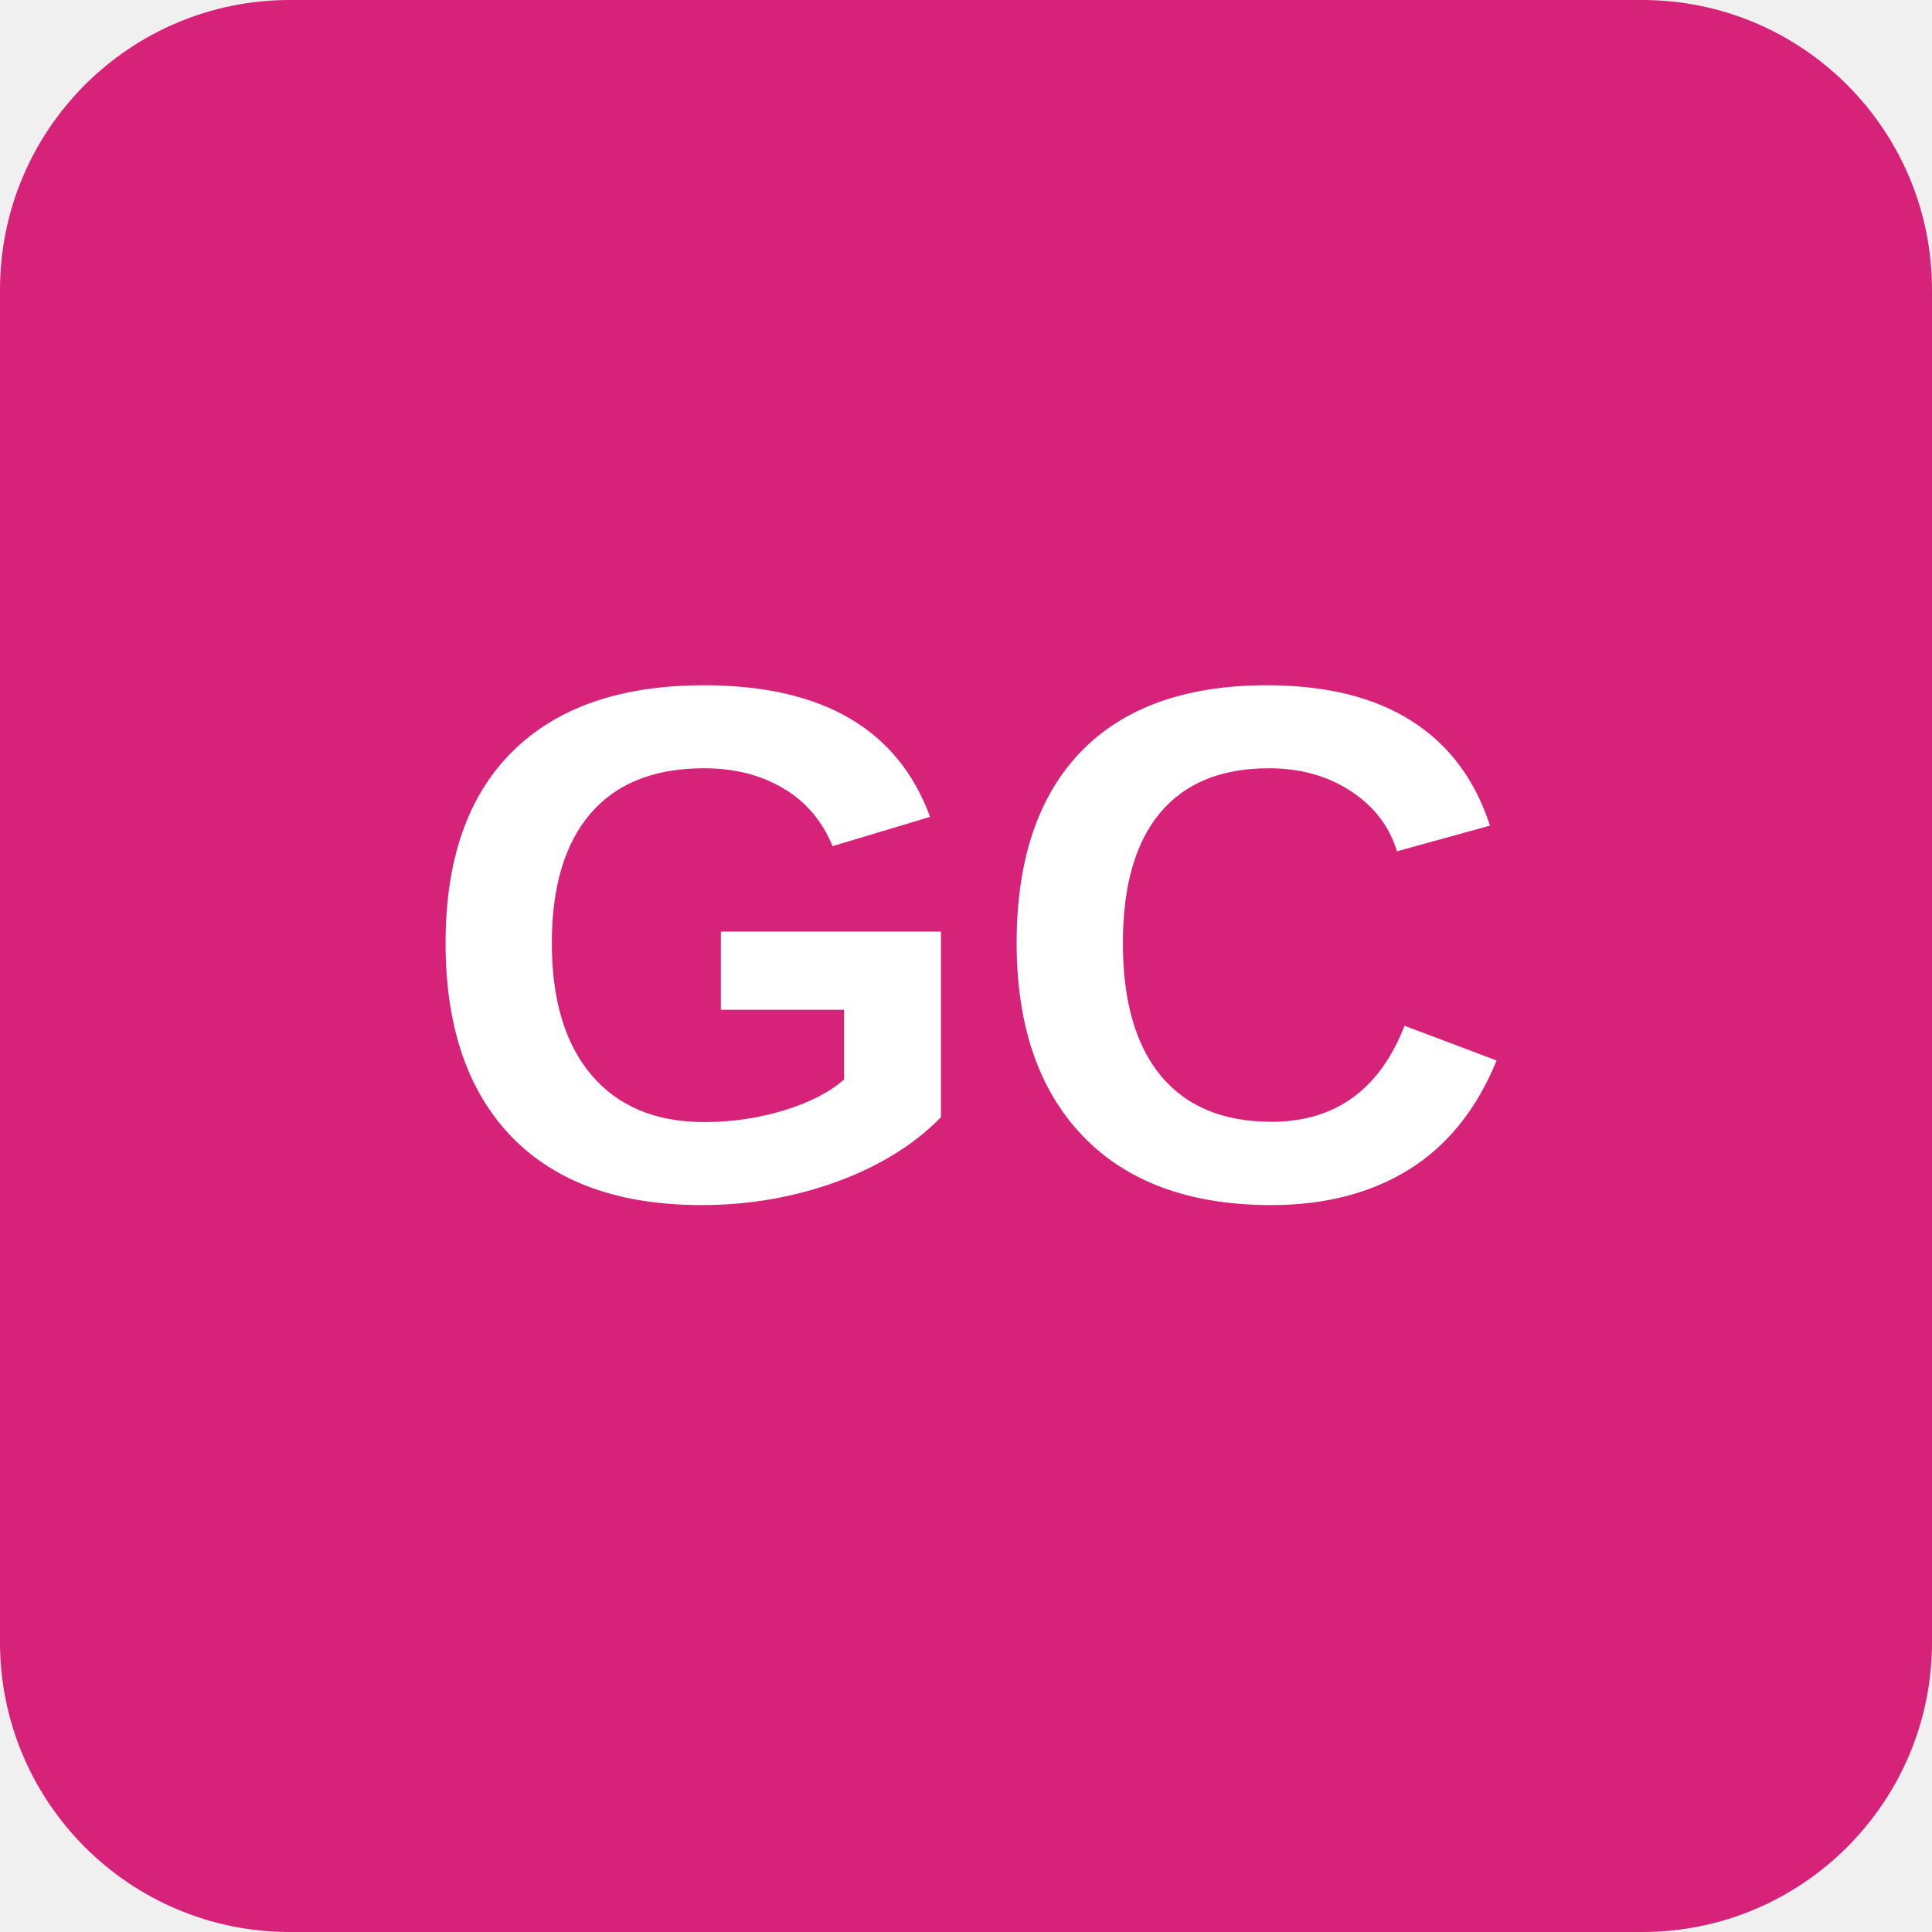
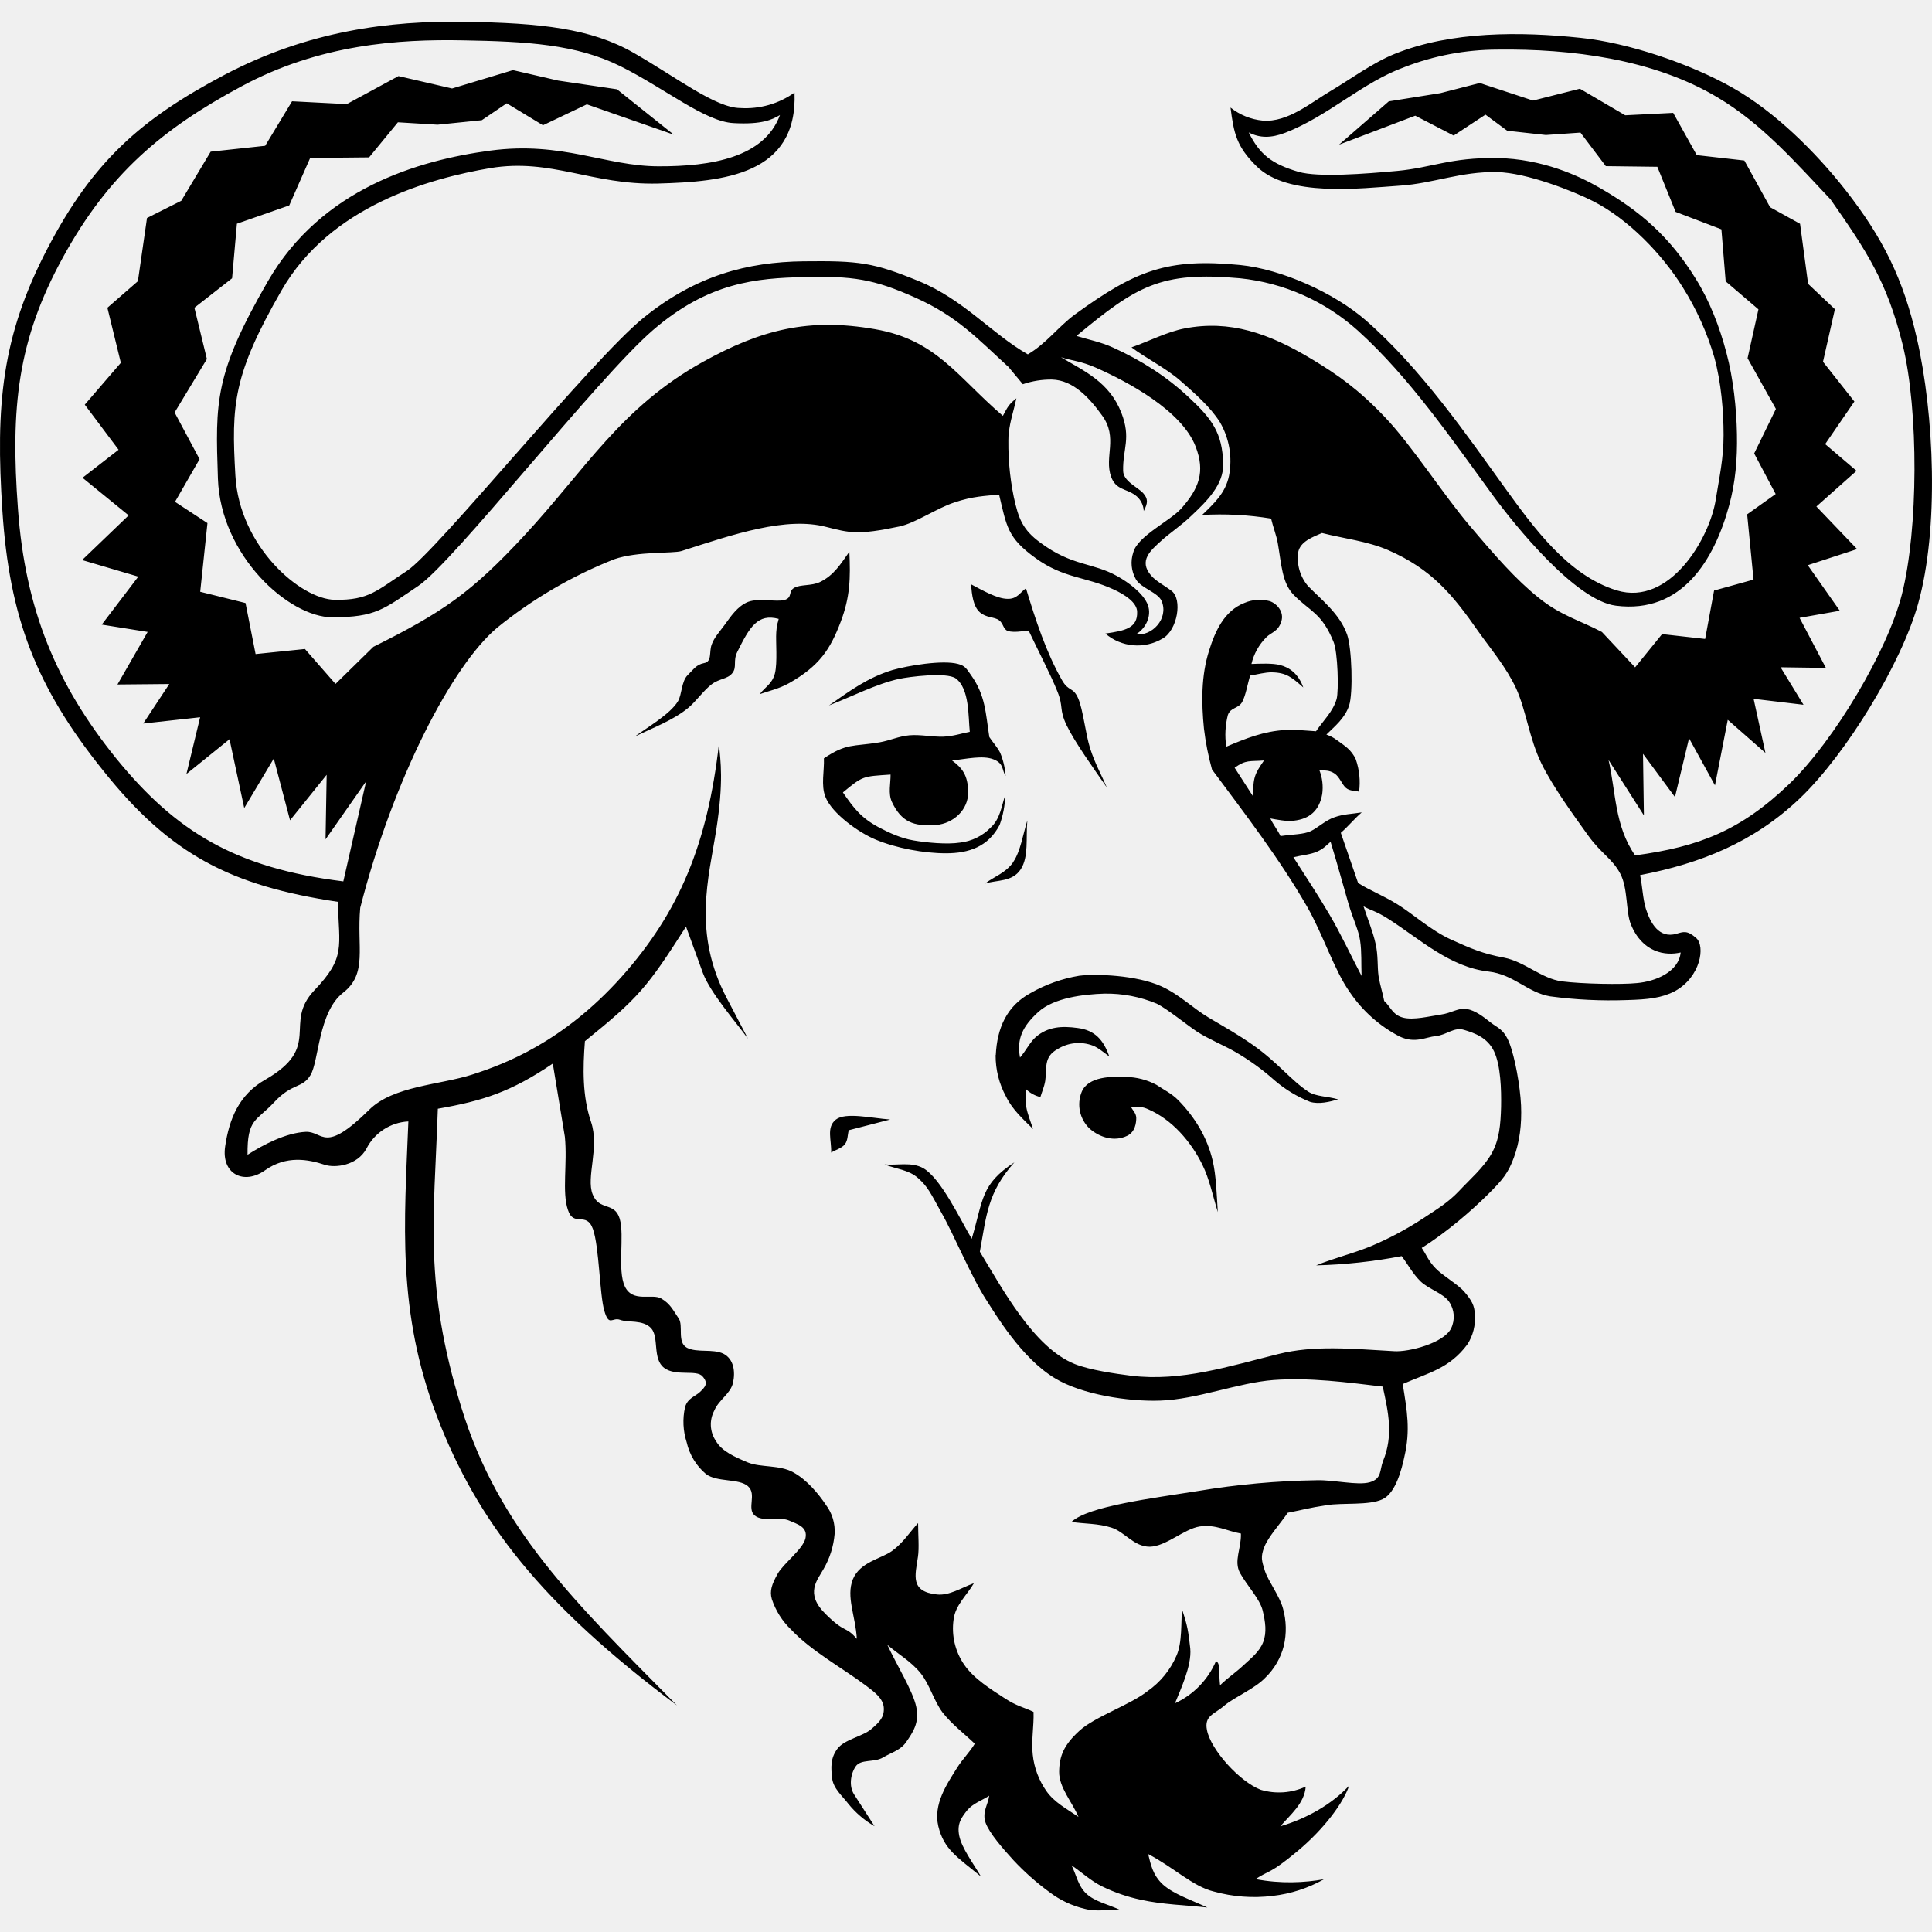
- <svg xmlns="http://www.w3.org/2000/svg" viewBox="0 0 100 100">
-   <rect width="100" height="100" rx="15" fill="#d62278" />
-   <text x="50" y="62" font-family="Arial,sans-serif" font-size="38" font-weight="bold" fill="white" text-anchor="middle">GC</text>
+ <svg xmlns="http://www.w3.org/2000/svg" role="img" viewBox="0 0 24 24">
+   <path d="M5.072 13.931a.62.62 0 00-.52.338c-.114.211-.388.242-.516.201-.21-.07-.48-.119-.744.068-.263.187-.546.045-.495-.297.05-.34.172-.645.5-.83.713-.41.216-.695.607-1.108.394-.412.307-.537.293-1.1-1.326-.2-2.077-.58-2.915-1.63C.442 8.528.117 7.664.03 6.35-.057 5.033.02 4.18.588 3.09 1.156 2 1.756 1.475 2.788.93 3.825.383 4.84.254 5.78.271c.938.014 1.563.082 2.093.386.53.303 1.016.684 1.324.685.24.015.477-.053.673-.192.04 1.02-.878 1.108-1.698 1.13-.82.02-1.324-.317-2.08-.192-.754.128-1.992.47-2.595 1.52-.603 1.05-.624 1.42-.573 2.3.05.879.806 1.535 1.234 1.543.428.007.523-.117.898-.36.374-.246 2.284-2.61 2.934-3.14.653-.53 1.296-.696 1.99-.705.695-.008.87.015 1.433.246.56.229.903.652 1.355.91.23-.135.375-.34.584-.495.76-.552 1.152-.702 2.053-.615.518.052 1.17.347 1.56.686.693.604 1.265 1.44 1.727 2.079.36.497.785 1.09 1.392 1.277.66.2 1.157-.652 1.23-1.13.043-.27.097-.505.097-.8 0-.297-.03-.655-.115-.965a3.453 3.453 0 00-.392-.87c-.258-.415-.68-.85-1.116-1.071-.246-.125-.826-.353-1.19-.36-.449-.01-.79.14-1.202.168-.5.034-1.396.146-1.786-.24-.25-.246-.283-.41-.324-.73a.76.76 0 00.4.162c.314.026.606-.23.86-.378.21-.123.504-.34.778-.45.704-.285 1.567-.278 2.31-.2.594.06 1.367.324 1.89.62.525.297 1.03.798 1.4 1.269.465.594.72 1.104.888 1.844.216.945.277 2.365.015 3.299-.205.734-.887 1.86-1.467 2.414-.573.547-1.235.81-1.986.955.03.149.033.29.071.416.056.178.163.375.38.313.086-.025.133-.047.246.053.115.1.056.484-.266.66-.164.085-.334.103-.595.11a5.61 5.61 0 01-.953-.046c-.283-.047-.45-.272-.765-.308-.484-.055-.854-.404-1.244-.653-.162-.104-.218-.104-.31-.158.05.154.117.314.15.465.034.145.02.284.037.403.02.12.052.21.07.308.077.068.103.173.233.207.13.035.334-.018.468-.037.135-.018.224-.09.327-.07.105.02.204.096.292.166s.164.08.234.254c.07.178.135.537.146.777.01.24-.018.455-.089.648-.07.19-.135.273-.327.463s-.505.465-.818.66c.058.084.083.162.173.254.09.094.277.197.36.295.083.098.126.168.126.277a.587.587 0 01-.092.373c-.223.3-.483.352-.803.492.054.334.098.572.02.906-.03.137-.102.445-.27.525-.17.08-.492.041-.698.074-.205.031-.32.063-.48.094-.097.141-.24.297-.29.422-.05.127-.034.172.006.3.042.128.185.315.225.468a.93.93 0 01.01.463.834.834 0 01-.23.396c-.128.135-.38.24-.508.346-.125.11-.252.123-.217.303.047.248.41.646.67.744a.793.793 0 00.557-.04c-.014.208-.195.353-.315.493.322-.094.636-.27.854-.504-.067.203-.3.529-.645.816-.345.287-.343.229-.517.344.314.06.606.045.85.002a1.69 1.69 0 01-.64.207 1.876 1.876 0 01-.73-.055c-.26-.063-.499-.301-.814-.465.03.119.053.26.185.38.136.12.335.183.55.284-.273-.03-.559-.037-.825-.096a2.083 2.083 0 01-.478-.164c-.144-.07-.255-.176-.384-.264.06.117.08.256.184.352.104.098.275.135.412.199-.143-.004-.28.029-.43-.01a1.166 1.166 0 01-.443-.21 3.165 3.165 0 01-.445-.395c-.132-.145-.296-.332-.345-.463-.048-.133.03-.225.044-.338-.09.06-.2.094-.272.18-.07.088-.131.166-.1.318.03.15.171.338.27.506-.295-.242-.46-.336-.53-.625-.064-.273.104-.52.233-.725.064-.104.161-.2.22-.3-.134-.128-.284-.24-.4-.388-.112-.15-.161-.352-.276-.492-.117-.143-.274-.232-.41-.348.119.256.317.572.359.77.044.2-.048.323-.12.43-.07.108-.183.134-.291.198-.11.068-.277.016-.342.113s-.083.246-.021.344l.256.398a1.173 1.173 0 01-.327-.28c-.074-.097-.186-.189-.2-.317-.015-.13-.022-.246.064-.363.084-.117.318-.156.422-.246.105-.09.162-.148.156-.264-.006-.117-.12-.2-.217-.273-.3-.225-.68-.43-.934-.699a.931.931 0 01-.24-.379c-.03-.105.002-.188.072-.314.072-.13.315-.305.346-.443.029-.14-.095-.172-.205-.22-.111-.05-.322.024-.425-.062-.103-.086.03-.266-.086-.365-.116-.099-.38-.045-.52-.15a.724.724 0 01-.24-.395.828.828 0 01-.02-.436c.032-.113.128-.133.187-.19.06-.058.108-.105.03-.192-.074-.088-.33.004-.476-.105-.15-.113-.06-.38-.163-.494-.104-.109-.287-.066-.386-.104-.097-.035-.135.09-.194-.109-.06-.199-.063-.797-.143-1.02-.08-.223-.238-.016-.31-.236-.076-.22-.005-.574-.038-.908l-.15-.91c-.52.352-.867.463-1.428.561-.047 1.373-.176 2.182.29 3.705.466 1.521 1.409 2.42 2.68 3.707-1.68-1.256-2.478-2.279-2.98-3.588-.501-1.31-.406-2.407-.356-3.666zm8.918-.553a.837.837 0 01.376.098c.09.061.188.107.27.19.206.21.36.462.428.751.044.186.05.422.064.64-.062-.2-.103-.409-.192-.589-.14-.285-.376-.56-.672-.688a.35.35 0 00-.214-.027c.023.041.063.076.065.133 0 .06-.012.174-.112.223-.16.078-.34.021-.464-.086a.414.414 0 01-.102-.459c.08-.194.375-.194.553-.186zm-1.62-.272c.016-.332.134-.609.432-.77.187-.107.392-.18.604-.215.207-.026.713-.008 1.018.13.232.105.39.271.597.394.205.121.35.201.546.338.3.211.475.44.682.576.1.066.24.057.374.098-.104.03-.24.064-.35.03a1.565 1.565 0 01-.438-.265 2.946 2.946 0 00-.497-.359c-.124-.072-.33-.158-.466-.246-.135-.09-.37-.283-.502-.349a1.618 1.618 0 00-.65-.125c-.256.008-.626.05-.822.228-.197.18-.27.336-.227.566.073-.084.123-.19.195-.254.154-.133.33-.139.52-.113.216.027.323.15.394.354-.047-.033-.135-.109-.204-.135a.495.495 0 00-.438.043c-.18.098-.13.24-.154.396-.013.076-.04.133-.06.2a.39.39 0 01-.18-.099c0 .076-.01.141.005.223.014.084.055.184.084.273-.126-.125-.256-.24-.335-.402a1.058 1.058 0 01-.13-.517zm.218-2.4c.09-.134.12-.343.174-.515-.02.217.02.453-.083.609-.105.158-.292.129-.443.176.118-.09.258-.131.352-.268zm-2.206 3.203c.119-.096.438-.02.676-.002l-.514.133c-.017.06-.01.123-.048.174-.04.051-.114.068-.171.104.006-.155-.062-.313.057-.409zm1.682-6.65c.143.075.32.178.45.18.123.004.157-.08.231-.131.115.38.25.797.448 1.142.083.146.136.079.2.224.063.145.09.439.15.626s.137.32.207.483c-.174-.25-.4-.566-.5-.773-.098-.207-.035-.225-.115-.421-.078-.198-.238-.504-.357-.756-.086.01-.19.026-.255.006-.065-.021-.054-.091-.112-.134-.06-.045-.158-.027-.24-.1-.08-.07-.1-.217-.107-.346zm-.766 1.875c.135-.012.299.023.425.017.126-.006.216-.04.324-.06-.02-.19-.002-.537-.175-.664-.115-.08-.578-.02-.701.006-.28.06-.604.227-.873.33.258-.18.48-.346.79-.44.189-.054.622-.128.814-.075.089.023.104.06.158.135.183.255.183.475.23.773.046.07.095.119.134.194a.91.91 0 01.068.289c-.048-.07-.018-.155-.15-.206-.134-.053-.335-.005-.515.014.13.096.195.186.2.384.007.233-.19.4-.397.417-.285.022-.434-.041-.55-.285-.05-.107-.015-.236-.017-.341-.346.024-.34.013-.592.222.139.2.224.315.45.436.126.066.27.133.426.16.157.027.415.053.58.027a.629.629 0 00.38-.187c.122-.112.134-.274.181-.403a1.2 1.2 0 01-.07.37c-.14.27-.38.353-.667.353-.275 0-.616-.063-.873-.17-.205-.084-.545-.324-.625-.533-.056-.143-.012-.318-.018-.477.285-.19.354-.143.689-.198.14-.025.239-.076.374-.088zm-1.655-1.28c.007-.113.02-.11.03-.166-.26-.07-.36.099-.514.41-.057.116 0 .187-.062.264-.06.076-.16.065-.257.139-.098.074-.196.215-.29.292-.188.156-.446.25-.666.358.15-.111.443-.28.538-.44.05-.085.042-.246.12-.324.078-.075.105-.13.205-.15.1-.018.06-.135.093-.228.032-.091.097-.158.165-.251s.156-.23.29-.282c.136-.05.348.005.45-.023.103-.03.044-.105.119-.15s.219-.023.32-.072c.176-.084.26-.227.367-.377.015.326.01.56-.107.869-.131.346-.266.55-.641.763-.128.072-.257.098-.365.137.062-.086.152-.123.188-.256.034-.136.009-.4.017-.512zM15.7 9.447c-.177.014-.22-.012-.363.09l.232.36c-.006-.236.018-.284.133-.45zm-.465-.172c.246-.104.46-.19.73-.207.107-.008.274.009.383.016.094-.137.21-.244.256-.4.028-.104.015-.584-.038-.71-.146-.36-.29-.376-.495-.584-.146-.15-.152-.38-.197-.638-.015-.094-.062-.213-.084-.31a3.9 3.9 0 00-.857-.045c.148-.143.29-.271.334-.486a.959.959 0 00-.113-.667c-.12-.191-.315-.36-.494-.517-.178-.155-.436-.284-.604-.412.22-.077.444-.194.66-.235.56-.108 1.043.057 1.584.384.315.19.573.37.902.716.33.344.735.975 1.053 1.348.317.375.575.67.853.893.276.226.528.289.792.43l.412.439.335-.413.535.06.111-.601.49-.136-.079-.811.354-.252-.267-.504.27-.553-.352-.63.135-.607-.407-.348-.053-.646-.569-.217-.227-.56-.64-.008-.315-.417-.43.03-.48-.053-.27-.2-.395.26-.477-.247-.947.36.618-.538.64-.102.49-.126.662.218.582-.147.563.33.596-.03.293.525.591.067.32.58.372.206.1.746.333.315-.148.653.39.494-.363.529.39.332-.499.443.506.529-.613.2.398.566-.5.088.327.622-.563-.008.285.466-.62-.074.147.672-.468-.411-.159.814-.322-.585-.175.73-.397-.537.011.765-.439-.688c.091.39.073.817.33 1.185.793-.107 1.311-.307 1.92-.892.552-.533 1.214-1.644 1.394-2.35.204-.802.21-2.281.01-3.101-.195-.787-.447-1.163-.897-1.807-.43-.455-.853-.94-1.399-1.264-.8-.48-1.828-.608-2.74-.596a3.22 3.22 0 00-1.147.215c-.527.19-.95.61-1.487.818-.175.067-.315.068-.454-.004.135.27.28.39.62.49.243.07.824.025 1.226-.012.43-.04.654-.167 1.238-.16.57.01 1.024.225 1.272.368.511.292.877.614 1.196 1.13.175.28.298.6.383.924.086.324.124.688.13 1.006.006.318-.019.602-.097.888-.182.669-.583 1.35-1.407 1.245-.504-.063-1.263-1.01-1.518-1.357-.514-.701-1.042-1.477-1.687-2.06a2.587 2.587 0 00-1.463-.65c-.992-.09-1.287.099-2.033.716.15.047.3.074.455.145.346.156.662.357.938.615.29.27.42.442.43.829.007.259-.204.465-.4.649-.117.114-.274.218-.37.307-.128.117-.286.246-.125.432.06.07.165.123.252.189.14.103.075.488-.108.592a.61.61 0 01-.713-.061c.246-.035.402-.068.395-.27-.002-.115-.15-.213-.297-.28-.35-.16-.614-.134-.963-.386-.353-.254-.36-.393-.455-.79-.17.017-.327.02-.554.097-.226.074-.478.254-.684.299-.52.11-.623.078-.907.006-.501-.132-1.15.09-1.8.299-.107.033-.543 0-.836.102a5.518 5.518 0 00-1.457.853c-.556.469-1.286 1.869-1.698 3.477-.045.49.095.817-.213 1.055-.308.24-.3.851-.405 1.023-.103.17-.225.094-.45.336-.223.24-.337.201-.332.654.195-.125.477-.273.725-.285.22-.006.222.283.785-.273.3-.299.88-.309 1.283-.439.402-.13 1.125-.402 1.85-1.21.725-.81 1.072-1.664 1.213-2.896.02.215.06.463-.033 1.065-.095.604-.296 1.28.13 2.092l.264.504c-.157-.215-.465-.566-.56-.815l-.21-.577c-.48.752-.59.885-1.256 1.423-.026.334-.033.682.076 1.002.108.32-.064.688.02.9.082.21.273.09.336.303s-.032.635.064.842c.1.207.337.082.453.15.115.066.154.158.215.246.063.088-.023.297.103.365.126.066.32.01.453.074.13.066.15.223.12.361-.033.141-.173.205-.234.348a.365.365 0 00.02.373c.074.131.236.201.4.27.162.064.39.027.559.12.169.09.32.272.408.405a.542.542 0 01.109.363 1.038 1.038 0 01-.137.434c-.074.135-.236.3.02.555.254.254.246.145.393.313-.017-.289-.135-.52-.05-.738.089-.217.35-.256.485-.352.139-.1.219-.232.326-.348 0 .148.015.31-.002.42-.033.227-.102.432.237.467.153.016.299-.082.458-.14-.084.147-.23.27-.252.45a.793.793 0 00.13.56c.123.18.34.312.498.415.158.105.244.115.365.174.006.176-.03.363-.01.53a.962.962 0 00.17.454c.098.14.252.22.398.32-.08-.188-.242-.365-.24-.56.002-.197.06-.335.252-.51.19-.175.64-.325.85-.495a1.03 1.03 0 00.355-.436c.075-.164.055-.43.07-.576.068.205.078.27.102.486.02.217-.127.521-.19.68a1.02 1.02 0 00.51-.525c.058.035.03.125.05.301.094-.092.2-.162.293-.25.094-.088.195-.164.243-.287.046-.12.027-.252-.007-.393-.035-.143-.193-.307-.28-.463-.083-.152.017-.305.01-.492-.17-.029-.313-.117-.51-.088-.196.03-.42.248-.622.252-.2 0-.314-.188-.478-.238-.165-.053-.33-.045-.495-.07.21-.199 1.02-.295 1.576-.385a9.794 9.794 0 011.47-.133c.22-.006.506.068.66.025.153-.045.12-.15.165-.264.13-.318.066-.604-.004-.924-.444-.053-.908-.115-1.356-.082-.438.033-.956.242-1.41.256-.39.014-.975-.074-1.31-.28-.414-.25-.732-.79-.846-.966-.184-.28-.415-.836-.56-1.088-.14-.254-.171-.324-.29-.43-.116-.105-.276-.113-.417-.17.16.014.336-.035.482.047.22.127.465.648.601.877.145-.486.11-.676.53-.95-.337.378-.347.665-.429 1.11.28.46.67 1.193 1.18 1.396.186.074.502.12.7.145.622.076 1.22-.119 1.83-.27.444-.11.896-.066 1.437-.035.183.012.616-.1.707-.283a.33.33 0 00-.024-.33c-.07-.105-.255-.158-.355-.254-.1-.098-.156-.21-.235-.314a6.51 6.51 0 01-1.062.115c.22-.09.433-.14.66-.23.237-.098.463-.219.676-.359.186-.123.303-.193.438-.334.133-.143.304-.289.403-.463.1-.174.114-.369.12-.584.004-.215-.005-.516-.088-.69-.084-.173-.243-.226-.37-.265-.128-.04-.217.063-.35.076-.134.014-.258.096-.452.006a1.68 1.68 0 01-.617-.548c-.196-.274-.335-.722-.534-1.067-.343-.596-.77-1.15-1.18-1.702a3.392 3.392 0 01-.1-.508c-.032-.322-.036-.656.064-.97.075-.24.188-.493.438-.591a.48.48 0 01.317-.022c.09.032.18.135.142.252-.04.129-.127.134-.188.198a.693.693 0 00-.183.33c.11-.004.262-.011.354.013.12.03.23.11.29.279-.142-.126-.212-.185-.39-.188-.082-.002-.18.026-.27.04-.034.109-.054.244-.1.33-.05.084-.142.063-.177.16a.992.992 0 00-.02.392h.004zm1.242-.15c.056.022.075.028.146.08.07.053.165.105.22.23a.878.878 0 01.04.4c-.048-.015-.113-.005-.163-.047-.05-.043-.08-.14-.143-.18-.065-.043-.117-.034-.188-.043.038.096.05.199.036.3-.036.204-.156.308-.352.33-.084.013-.22-.015-.292-.028.034.075.09.143.126.219.164-.023.285-.02.375-.061.088-.041.183-.135.296-.173.113-.04.214-.04.338-.06-.098.085-.162.168-.26.254l.215.623c.152.096.294.146.485.263.19.116.42.327.67.44.248.112.395.176.656.224.26.05.467.262.722.295.255.032.735.041.932.021.225-.02.516-.135.542-.38-.188.044-.475.004-.619-.35-.064-.156-.034-.446-.132-.63-.099-.187-.236-.246-.4-.475-.164-.23-.43-.59-.58-.895-.15-.308-.188-.654-.313-.93-.128-.273-.319-.494-.469-.707-.323-.463-.584-.777-1.12-1.011-.257-.112-.55-.143-.823-.213-.113.05-.268.104-.295.237a.536.536 0 00.12.42c.16.166.395.343.487.604.06.168.076.73.025.883-.054.16-.178.257-.282.36zm.052 1.332c-.05.043-.087.087-.167.122-.08.036-.19.045-.295.07.148.232.305.467.447.71.143.242.266.51.4.764-.006-.147.003-.301-.018-.437-.02-.136-.083-.254-.145-.461-.06-.206-.135-.484-.222-.768zm-4-5.087a3.32 3.32 0 00.065.806c.058.267.11.404.328.564.396.295.648.245.955.416.145.08.328.217.382.359.053.146-.036.3-.146.363.192.029.408-.19.318-.41-.045-.11-.255-.16-.32-.271a.41.41 0 01-.033-.335c.053-.202.454-.388.597-.546.218-.248.3-.453.177-.77-.172-.445-.842-.804-1.242-.98-.183-.08-.287-.083-.43-.128.293.174.602.31.75.69.124.32.016.444.022.72.002.13.172.197.248.277.064.072.06.125.008.223a.256.256 0 00-.11-.2c-.113-.08-.235-.062-.295-.224-.09-.248.09-.484-.112-.762-.15-.208-.353-.441-.625-.447a1.073 1.073 0 00-.36.058l-.183-.22-.005-.003c-.372-.34-.626-.62-1.146-.852-.522-.234-.78-.27-1.38-.256-.596.013-1.19.063-1.882.66-.694.6-2.48 2.888-2.915 3.177-.43.289-.527.389-1.068.389-.54 0-1.387-.766-1.42-1.723-.032-.956-.045-1.297.62-2.45.665-1.151 1.867-1.504 2.762-1.624.895-.12 1.432.194 2.092.195.66.002 1.314-.11 1.508-.637-.095.056-.221.12-.577.1-.355-.018-.85-.43-1.402-.705C7.157.548 6.54.515 5.75.501c-.79-.015-1.777.045-2.755.574C2.018 1.6 1.35 2.16.783 3.195.215 4.228.13 5.07.223 6.322.313 7.57.7 8.5 1.442 9.42c.744.914 1.485 1.363 2.823 1.529l.283-1.242-.504.72.014-.802-.455.565-.202-.767-.367.615-.183-.855-.535.432.17-.705-.707.078.324-.491-.644.006.375-.653-.57-.091.454-.596-.698-.206.578-.555-.573-.467.448-.348-.42-.56.448-.52-.167-.684.379-.33.113-.785.426-.214.365-.61.677-.073.334-.553.68.035.642-.348.666.154.756-.228.562.13.73.108.706.564-1.08-.377-.545.26-.45-.273-.31.21-.55.056-.492-.03-.358.436-.732.007-.26.59-.65.227-.06.678-.468.366.155.637-.401.664.31.58-.305.53.403.264-.09.853.563.14.125.634.613-.063.38.434.47-.461c.859-.428 1.213-.668 1.883-1.391.76-.823 1.196-1.584 2.208-2.147.73-.405 1.32-.551 2.139-.408.766.132 1.024.593 1.59 1.077.06-.11.07-.14.168-.218-.03.142-.08.287-.093.423z" />
</svg>
